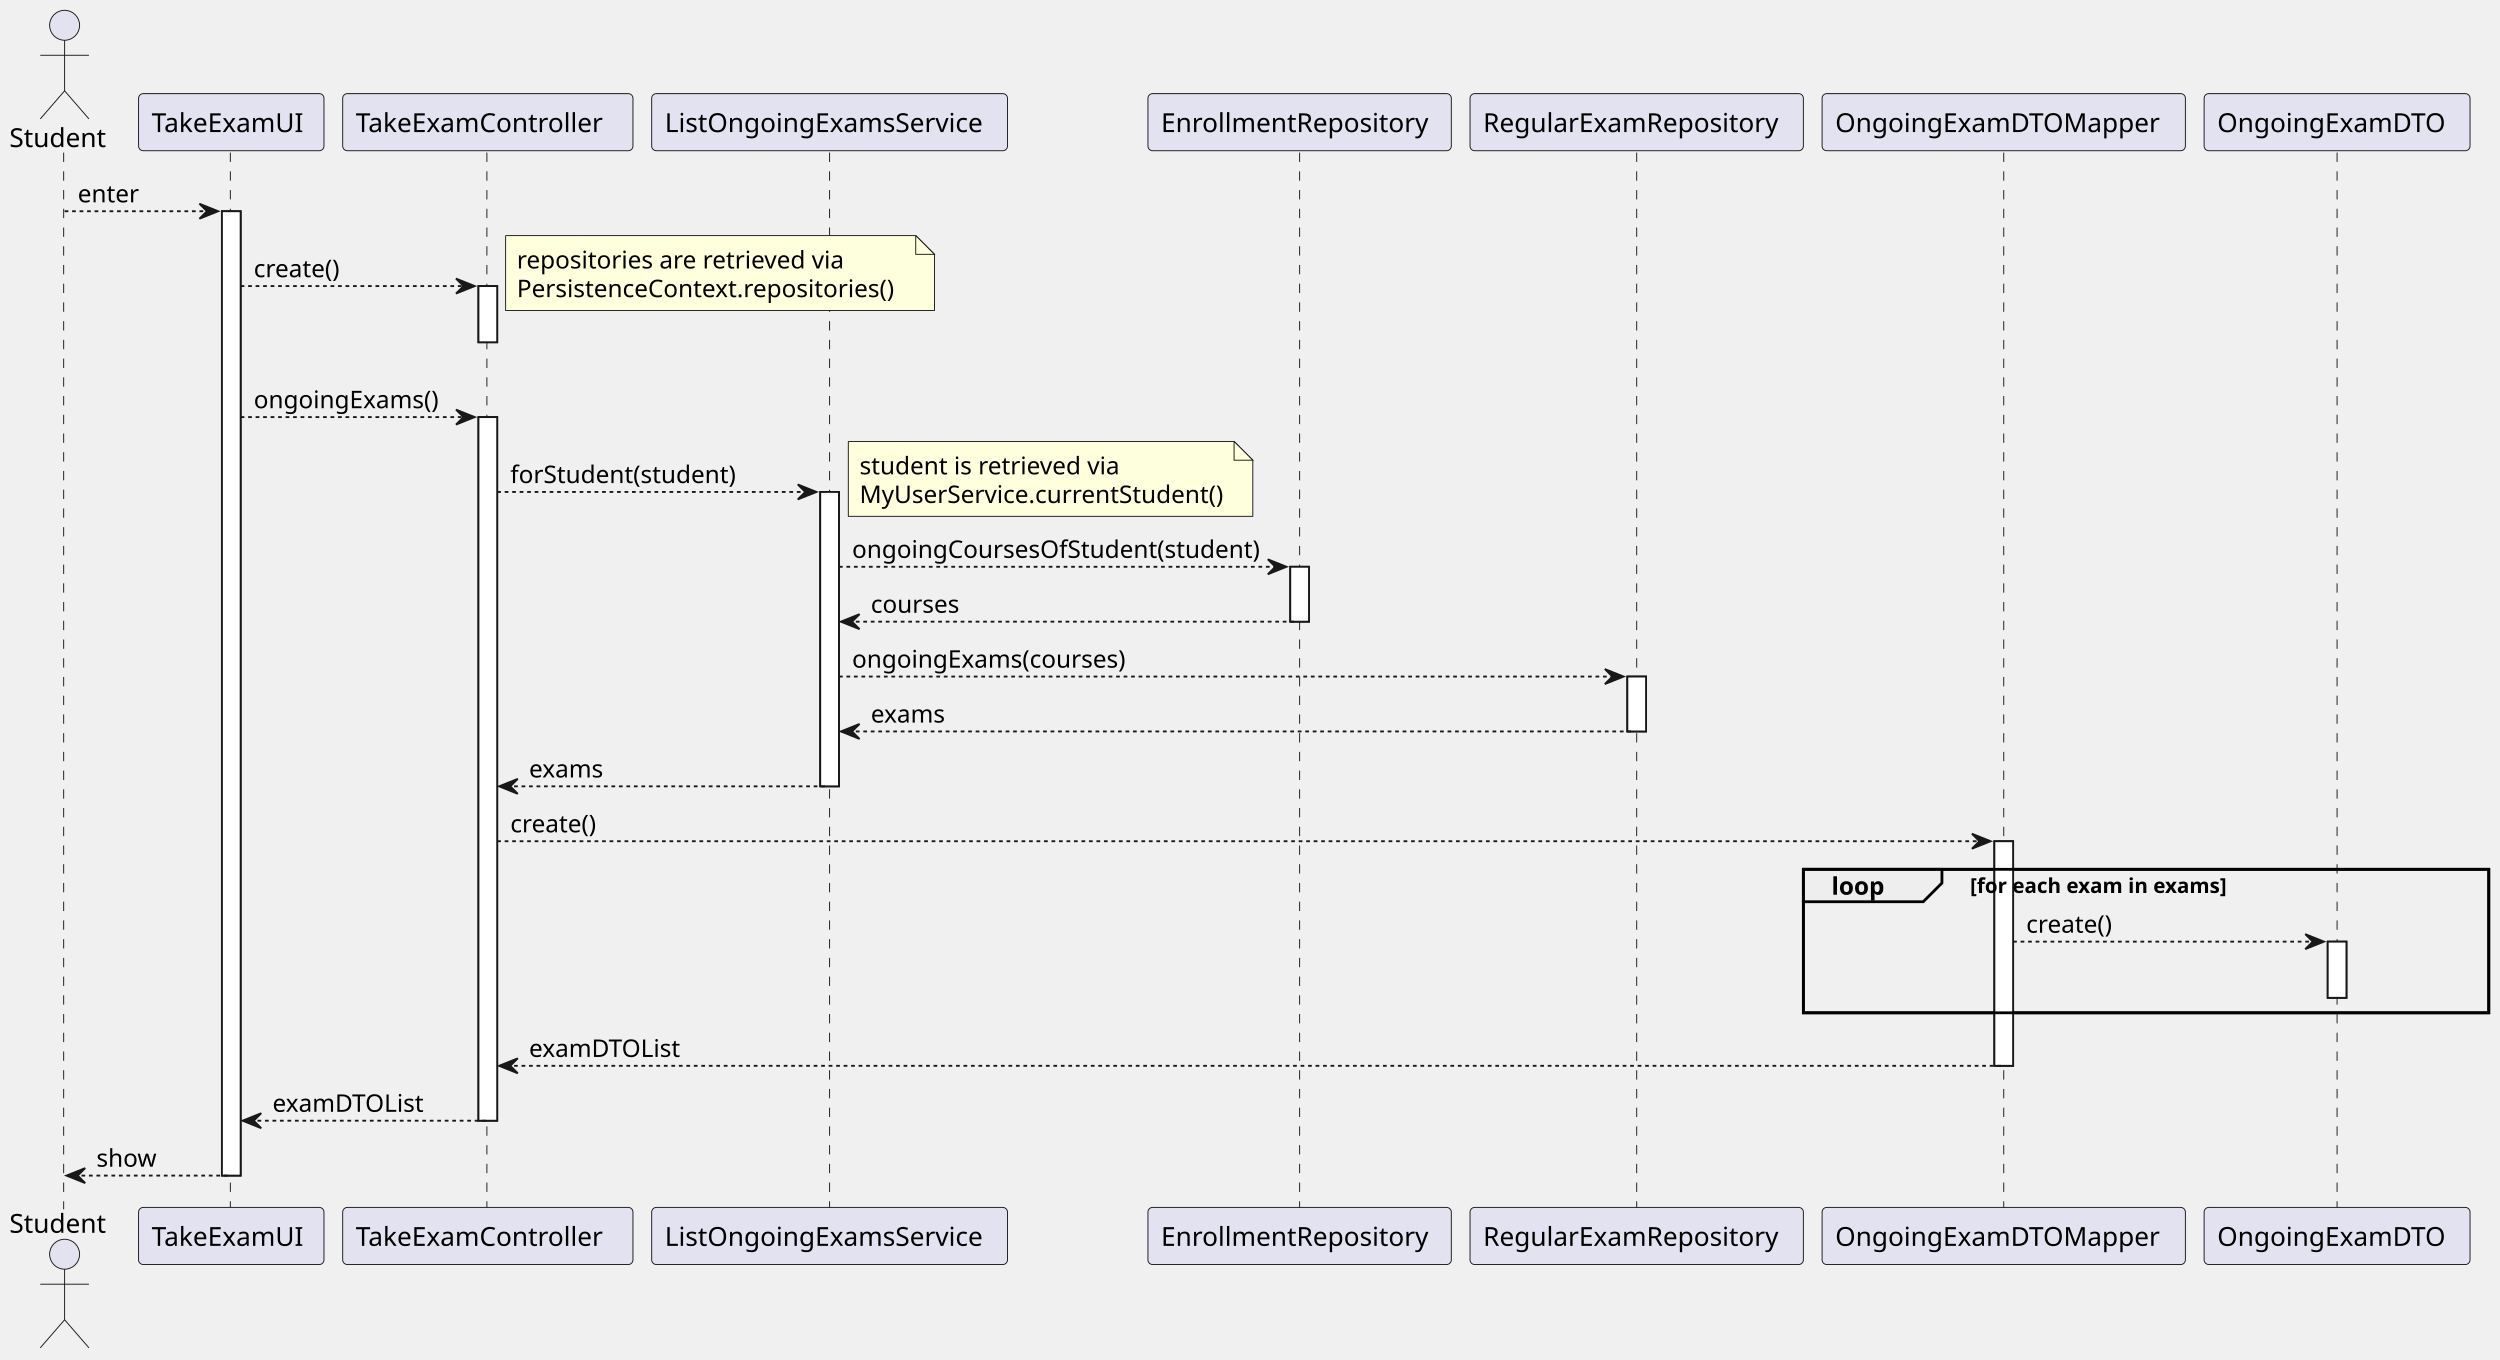
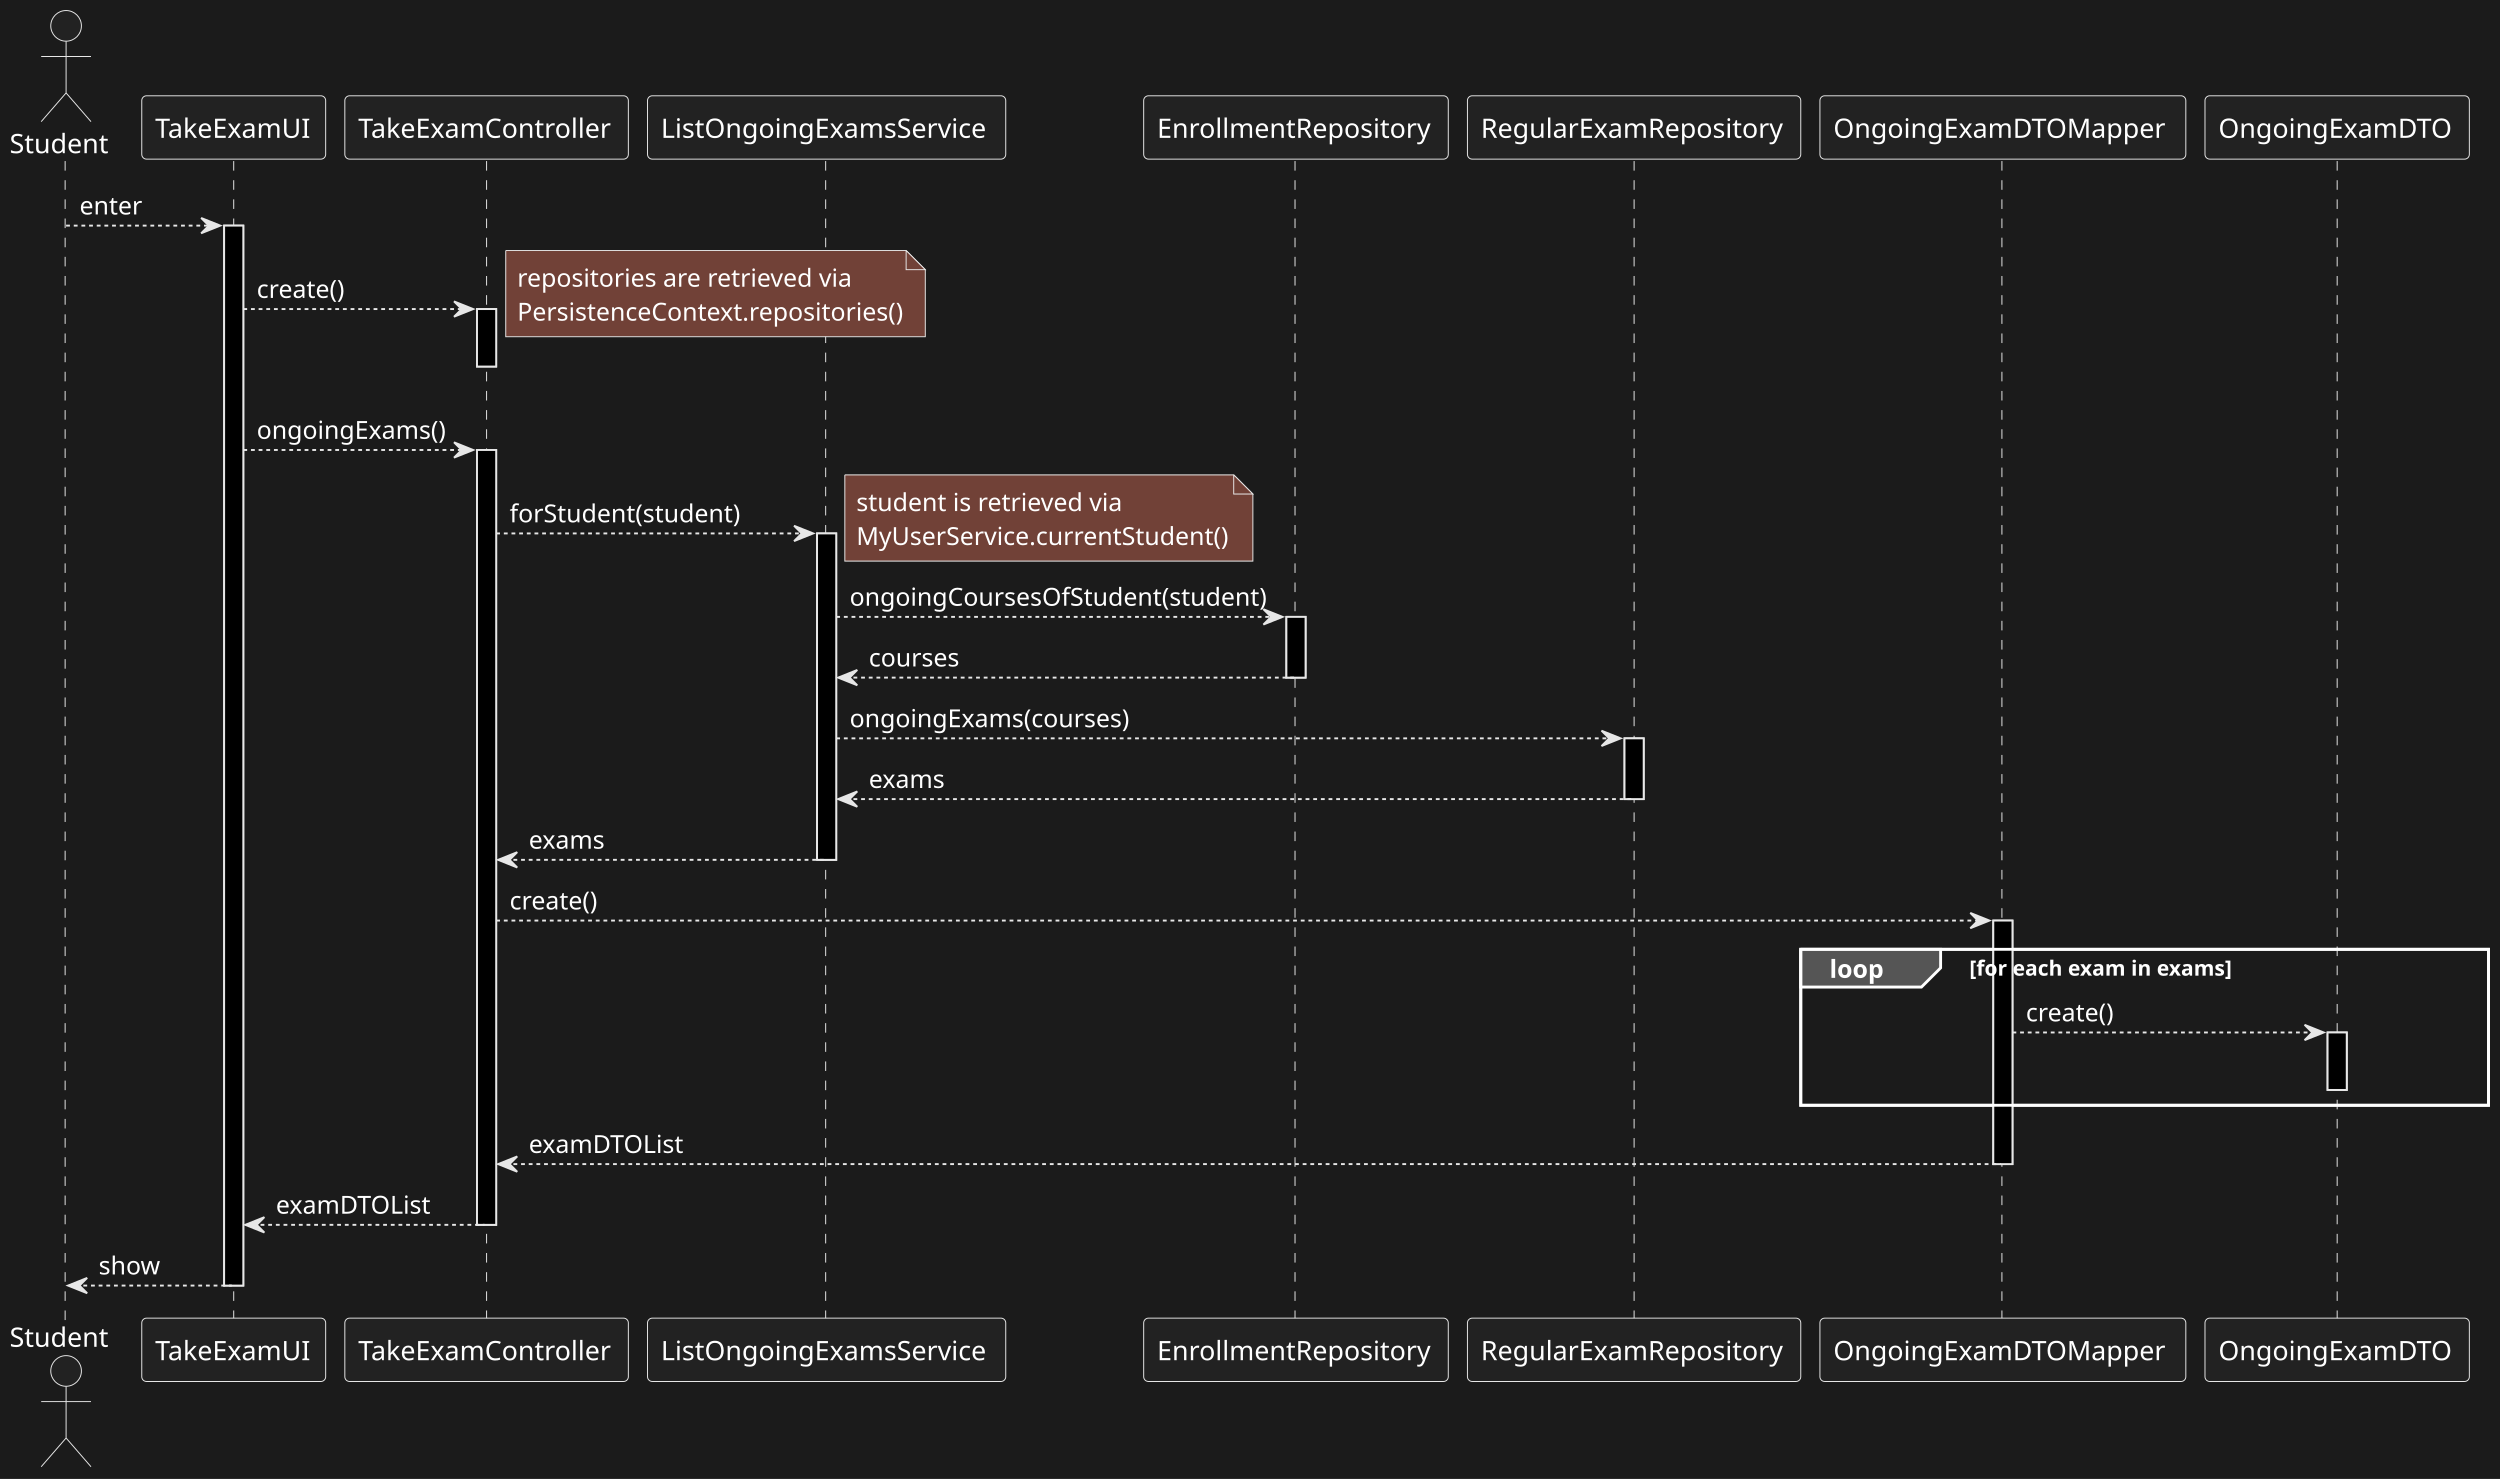
- <svg xmlns="http://www.w3.org/2000/svg" contentStyleType="text/css" height="726px" preserveAspectRatio="none" style="width:1335px;height:726px;background:#FFFFFF;" version="1.1" viewBox="0 0 1335 726" width="1335px" zoomAndPan="magnify">
+ <svg xmlns="http://www.w3.org/2000/svg" contentStyleType="text/css" height="772px" preserveAspectRatio="none" style="width:1305px;height:772px;background:#1B1B1B;" version="1.1" viewBox="0 0 1305 772" width="1305px" zoomAndPan="magnify">
  <defs />
  <g>
-     <rect fill="#FFFFFF" height="514.969" style="stroke:#181818;stroke-width:1.0;" width="10" x="118.5" y="112.799" />
-     <rect fill="#FFFFFF" height="30" style="stroke:#181818;stroke-width:1.0;" width="10" x="255.5" y="152.765" />
-     <rect fill="#FFFFFF" height="375.727" style="stroke:#181818;stroke-width:1.0;" width="10" x="255.5" y="222.731" />
-     <rect fill="#FFFFFF" height="157.208" style="stroke:#181818;stroke-width:1.0;" width="10" x="438" y="262.696" />
-     <rect fill="#FFFFFF" height="29.311" style="stroke:#181818;stroke-width:1.0;" width="10" x="689" y="302.662" />
-     <rect fill="#FFFFFF" height="29.311" style="stroke:#181818;stroke-width:1.0;" width="10" x="869" y="361.283" />
-     <rect fill="#FFFFFF" height="119.932" style="stroke:#181818;stroke-width:1.0;" width="10" x="1065" y="449.215" />
-     <rect fill="#FFFFFF" height="30" style="stroke:#181818;stroke-width:1.0;" width="10" x="1243" y="502.836" />
-     <rect fill="none" height="76.621" style="stroke:#000000;stroke-width:1.5;" width="366" x="963" y="464.215" />
-     <line style="stroke:#181818;stroke-width:0.5;stroke-dasharray:5.0,5.0;" x1="34" x2="34" y1="81.488" y2="645.768" />
-     <line style="stroke:#181818;stroke-width:0.5;stroke-dasharray:5.0,5.0;" x1="123" x2="123" y1="81.488" y2="645.768" />
-     <line style="stroke:#181818;stroke-width:0.5;stroke-dasharray:5.0,5.0;" x1="260" x2="260" y1="81.488" y2="645.768" />
-     <line style="stroke:#181818;stroke-width:0.5;stroke-dasharray:5.0,5.0;" x1="443" x2="443" y1="81.488" y2="645.768" />
-     <line style="stroke:#181818;stroke-width:0.5;stroke-dasharray:5.0,5.0;" x1="694" x2="694" y1="81.488" y2="645.768" />
-     <line style="stroke:#181818;stroke-width:0.5;stroke-dasharray:5.0,5.0;" x1="874" x2="874" y1="81.488" y2="645.768" />
-     <line style="stroke:#181818;stroke-width:0.5;stroke-dasharray:5.0,5.0;" x1="1070" x2="1070" y1="81.488" y2="645.768" />
-     <line style="stroke:#181818;stroke-width:0.5;stroke-dasharray:5.0,5.0;" x1="1248" x2="1248" y1="81.488" y2="645.768" />
-     <text fill="#000000" font-family="sans-serif" font-size="14" lengthAdjust="spacing" textLength="53" x="5" y="78.535">Student</text>
-     <ellipse cx="34.5" cy="13.5" fill="#E2E2F0" rx="8" ry="8" style="stroke:#181818;stroke-width:0.5;" />
-     <path d="M34.5,21.5 L34.5,48.5 M21.5,29.5 L47.5,29.5 M34.5,48.5 L21.5,63.5 M34.5,48.5 L47.5,63.5 " fill="none" style="stroke:#181818;stroke-width:0.5;" />
-     <text fill="#000000" font-family="sans-serif" font-size="14" lengthAdjust="spacing" textLength="53" x="5" y="658.303">Student</text>
-     <ellipse cx="34.5" cy="669.756" fill="#E2E2F0" rx="8" ry="8" style="stroke:#181818;stroke-width:0.5;" />
-     <path d="M34.5,677.756 L34.5,704.756 M21.5,685.756 L47.5,685.756 M34.5,704.756 L21.5,719.756 M34.5,704.756 L47.5,719.756 " fill="none" style="stroke:#181818;stroke-width:0.5;" />
-     <rect fill="#E2E2F0" height="30.488" rx="2.5" ry="2.5" style="stroke:#181818;stroke-width:0.5;" width="99" x="74" y="50" />
-     <text fill="#000000" font-family="sans-serif" font-size="14" lengthAdjust="spacing" textLength="85" x="81" y="70.535">TakeExamUI</text>
-     <rect fill="#E2E2F0" height="30.488" rx="2.5" ry="2.5" style="stroke:#181818;stroke-width:0.5;" width="99" x="74" y="644.768" />
-     <text fill="#000000" font-family="sans-serif" font-size="14" lengthAdjust="spacing" textLength="85" x="81" y="665.303">TakeExamUI</text>
-     <rect fill="#E2E2F0" height="30.488" rx="2.5" ry="2.5" style="stroke:#181818;stroke-width:0.5;" width="155" x="183" y="50" />
-     <text fill="#000000" font-family="sans-serif" font-size="14" lengthAdjust="spacing" textLength="141" x="190" y="70.535">TakeExamController</text>
-     <rect fill="#E2E2F0" height="30.488" rx="2.5" ry="2.5" style="stroke:#181818;stroke-width:0.5;" width="155" x="183" y="644.768" />
-     <text fill="#000000" font-family="sans-serif" font-size="14" lengthAdjust="spacing" textLength="141" x="190" y="665.303">TakeExamController</text>
-     <rect fill="#E2E2F0" height="30.488" rx="2.5" ry="2.5" style="stroke:#181818;stroke-width:0.5;" width="190" x="348" y="50" />
-     <text fill="#000000" font-family="sans-serif" font-size="14" lengthAdjust="spacing" textLength="176" x="355" y="70.535">ListOngoingExamsService</text>
-     <rect fill="#E2E2F0" height="30.488" rx="2.5" ry="2.5" style="stroke:#181818;stroke-width:0.5;" width="190" x="348" y="644.768" />
-     <text fill="#000000" font-family="sans-serif" font-size="14" lengthAdjust="spacing" textLength="176" x="355" y="665.303">ListOngoingExamsService</text>
-     <rect fill="#E2E2F0" height="30.488" rx="2.5" ry="2.5" style="stroke:#181818;stroke-width:0.5;" width="162" x="613" y="50" />
-     <text fill="#000000" font-family="sans-serif" font-size="14" lengthAdjust="spacing" textLength="148" x="620" y="70.535">EnrollmentRepository</text>
-     <rect fill="#E2E2F0" height="30.488" rx="2.5" ry="2.5" style="stroke:#181818;stroke-width:0.5;" width="162" x="613" y="644.768" />
-     <text fill="#000000" font-family="sans-serif" font-size="14" lengthAdjust="spacing" textLength="148" x="620" y="665.303">EnrollmentRepository</text>
-     <rect fill="#E2E2F0" height="30.488" rx="2.5" ry="2.5" style="stroke:#181818;stroke-width:0.5;" width="178" x="785" y="50" />
-     <text fill="#000000" font-family="sans-serif" font-size="14" lengthAdjust="spacing" textLength="164" x="792" y="70.535">RegularExamRepository</text>
-     <rect fill="#E2E2F0" height="30.488" rx="2.5" ry="2.5" style="stroke:#181818;stroke-width:0.5;" width="178" x="785" y="644.768" />
-     <text fill="#000000" font-family="sans-serif" font-size="14" lengthAdjust="spacing" textLength="164" x="792" y="665.303">RegularExamRepository</text>
-     <rect fill="#E2E2F0" height="30.488" rx="2.5" ry="2.5" style="stroke:#181818;stroke-width:0.5;" width="194" x="973" y="50" />
-     <text fill="#000000" font-family="sans-serif" font-size="14" lengthAdjust="spacing" textLength="180" x="980" y="70.535">OngoingExamDTOMapper</text>
-     <rect fill="#E2E2F0" height="30.488" rx="2.5" ry="2.5" style="stroke:#181818;stroke-width:0.5;" width="194" x="973" y="644.768" />
-     <text fill="#000000" font-family="sans-serif" font-size="14" lengthAdjust="spacing" textLength="180" x="980" y="665.303">OngoingExamDTOMapper</text>
-     <rect fill="#E2E2F0" height="30.488" rx="2.5" ry="2.5" style="stroke:#181818;stroke-width:0.5;" width="142" x="1177" y="50" />
-     <text fill="#000000" font-family="sans-serif" font-size="14" lengthAdjust="spacing" textLength="128" x="1184" y="70.535">OngoingExamDTO</text>
-     <rect fill="#E2E2F0" height="30.488" rx="2.5" ry="2.5" style="stroke:#181818;stroke-width:0.5;" width="142" x="1177" y="644.768" />
-     <text fill="#000000" font-family="sans-serif" font-size="14" lengthAdjust="spacing" textLength="128" x="1184" y="665.303">OngoingExamDTO</text>
-     <rect fill="#FFFFFF" height="514.969" style="stroke:#181818;stroke-width:1.0;" width="10" x="118.5" y="112.799" />
-     <rect fill="#FFFFFF" height="30" style="stroke:#181818;stroke-width:1.0;" width="10" x="255.5" y="152.765" />
-     <rect fill="#FFFFFF" height="375.727" style="stroke:#181818;stroke-width:1.0;" width="10" x="255.5" y="222.731" />
-     <rect fill="#FFFFFF" height="157.208" style="stroke:#181818;stroke-width:1.0;" width="10" x="438" y="262.696" />
-     <rect fill="#FFFFFF" height="29.311" style="stroke:#181818;stroke-width:1.0;" width="10" x="689" y="302.662" />
-     <rect fill="#FFFFFF" height="29.311" style="stroke:#181818;stroke-width:1.0;" width="10" x="869" y="361.283" />
-     <rect fill="#FFFFFF" height="119.932" style="stroke:#181818;stroke-width:1.0;" width="10" x="1065" y="449.215" />
-     <rect fill="#FFFFFF" height="30" style="stroke:#181818;stroke-width:1.0;" width="10" x="1243" y="502.836" />
-     <polygon fill="#181818" points="106.5,108.799,116.5,112.799,106.5,116.799,110.5,112.799" style="stroke:#181818;stroke-width:1.0;" />
-     <line style="stroke:#181818;stroke-width:1.0;stroke-dasharray:2.0,2.0;" x1="34.5" x2="112.5" y1="112.799" y2="112.799" />
-     <text fill="#000000" font-family="sans-serif" font-size="13" lengthAdjust="spacing" textLength="32" x="41.5" y="108.057">enter</text>
-     <polygon fill="#181818" points="243.5,148.765,253.5,152.765,243.5,156.765,247.5,152.765" style="stroke:#181818;stroke-width:1.0;" />
-     <line style="stroke:#181818;stroke-width:1.0;stroke-dasharray:2.0,2.0;" x1="128.5" x2="249.5" y1="152.765" y2="152.765" />
-     <text fill="#000000" font-family="sans-serif" font-size="13" lengthAdjust="spacing" textLength="46" x="135.5" y="148.023">create()</text>
-     <path d="M270,125.799 L270,165.799 L499,165.799 L499,135.799 L489,125.799 L270,125.799 " fill="#FEFFDD" style="stroke:#181818;stroke-width:0.5;" />
-     <path d="M489,125.799 L489,135.799 L499,135.799 L489,125.799 " fill="#FEFFDD" style="stroke:#181818;stroke-width:0.5;" />
-     <text fill="#000000" font-family="sans-serif" font-size="13" lengthAdjust="spacing" textLength="179" x="276" y="143.367">repositories are retrieved via</text>
-     <text fill="#000000" font-family="sans-serif" font-size="13" lengthAdjust="spacing" textLength="208" x="276" y="158.678">PersistenceContext.repositories()</text>
-     <polygon fill="#181818" points="243.5,218.731,253.5,222.731,243.5,226.731,247.5,222.731" style="stroke:#181818;stroke-width:1.0;" />
-     <line style="stroke:#181818;stroke-width:1.0;stroke-dasharray:2.0,2.0;" x1="128.5" x2="249.5" y1="222.731" y2="222.731" />
-     <text fill="#000000" font-family="sans-serif" font-size="13" lengthAdjust="spacing" textLength="101" x="135.5" y="217.988">ongoingExams()</text>
-     <polygon fill="#181818" points="426,258.696,436,262.696,426,266.696,430,262.696" style="stroke:#181818;stroke-width:1.0;" />
-     <line style="stroke:#181818;stroke-width:1.0;stroke-dasharray:2.0,2.0;" x1="265.5" x2="432" y1="262.696" y2="262.696" />
-     <text fill="#000000" font-family="sans-serif" font-size="13" lengthAdjust="spacing" textLength="122" x="272.5" y="257.954">forStudent(student)</text>
-     <path d="M453,235.731 L453,275.731 L669,275.731 L669,245.731 L659,235.731 L453,235.731 " fill="#FEFFDD" style="stroke:#181818;stroke-width:0.5;" />
-     <path d="M659,235.731 L659,245.731 L669,245.731 L659,235.731 " fill="#FEFFDD" style="stroke:#181818;stroke-width:0.5;" />
-     <text fill="#000000" font-family="sans-serif" font-size="13" lengthAdjust="spacing" textLength="144" x="459" y="253.299">student is retrieved via</text>
-     <text fill="#000000" font-family="sans-serif" font-size="13" lengthAdjust="spacing" textLength="195" x="459" y="268.609">MyUserService.currentStudent()</text>
-     <polygon fill="#181818" points="677,298.662,687,302.662,677,306.662,681,302.662" style="stroke:#181818;stroke-width:1.0;" />
-     <line style="stroke:#181818;stroke-width:1.0;stroke-dasharray:2.0,2.0;" x1="448" x2="683" y1="302.662" y2="302.662" />
-     <text fill="#000000" font-family="sans-serif" font-size="13" lengthAdjust="spacing" textLength="222" x="455" y="297.92">ongoingCoursesOfStudent(student)</text>
-     <polygon fill="#181818" points="459,327.973,449,331.973,459,335.973,455,331.973" style="stroke:#181818;stroke-width:1.0;" />
-     <line style="stroke:#181818;stroke-width:1.0;stroke-dasharray:2.0,2.0;" x1="453" x2="693" y1="331.973" y2="331.973" />
-     <text fill="#000000" font-family="sans-serif" font-size="13" lengthAdjust="spacing" textLength="49" x="465" y="327.231">courses</text>
-     <polygon fill="#181818" points="857,357.283,867,361.283,857,365.283,861,361.283" style="stroke:#181818;stroke-width:1.0;" />
-     <line style="stroke:#181818;stroke-width:1.0;stroke-dasharray:2.0,2.0;" x1="448" x2="863" y1="361.283" y2="361.283" />
-     <text fill="#000000" font-family="sans-serif" font-size="13" lengthAdjust="spacing" textLength="150" x="455" y="356.541">ongoingExams(courses)</text>
-     <polygon fill="#181818" points="459,386.594,449,390.594,459,394.594,455,390.594" style="stroke:#181818;stroke-width:1.0;" />
-     <line style="stroke:#181818;stroke-width:1.0;stroke-dasharray:2.0,2.0;" x1="453" x2="873" y1="390.594" y2="390.594" />
-     <text fill="#000000" font-family="sans-serif" font-size="13" lengthAdjust="spacing" textLength="41" x="465" y="385.852">exams</text>
-     <polygon fill="#181818" points="276.5,415.904,266.5,419.904,276.5,423.904,272.5,419.904" style="stroke:#181818;stroke-width:1.0;" />
-     <line style="stroke:#181818;stroke-width:1.0;stroke-dasharray:2.0,2.0;" x1="270.5" x2="442" y1="419.904" y2="419.904" />
-     <text fill="#000000" font-family="sans-serif" font-size="13" lengthAdjust="spacing" textLength="41" x="282.5" y="415.162">exams</text>
-     <polygon fill="#181818" points="1053,445.215,1063,449.215,1053,453.215,1057,449.215" style="stroke:#181818;stroke-width:1.0;" />
-     <line style="stroke:#181818;stroke-width:1.0;stroke-dasharray:2.0,2.0;" x1="265.5" x2="1059" y1="449.215" y2="449.215" />
-     <text fill="#000000" font-family="sans-serif" font-size="13" lengthAdjust="spacing" textLength="46" x="272.5" y="444.473">create()</text>
-     <path d="M963,464.215 L1037,464.215 L1037,471.525 L1027,481.525 L963,481.525 L963,464.215 " fill="#EEEEEE" style="stroke:#000000;stroke-width:1.5;" />
-     <rect fill="none" height="76.621" style="stroke:#000000;stroke-width:1.5;" width="366" x="963" y="464.215" />
-     <text fill="#000000" font-family="sans-serif" font-size="13" font-weight="bold" lengthAdjust="spacing" textLength="29" x="978" y="477.783">loop</text>
-     <text fill="#000000" font-family="sans-serif" font-size="11" font-weight="bold" lengthAdjust="spacing" textLength="141" x="1052" y="476.85">[for each exam in exams]</text>
-     <polygon fill="#181818" points="1231,498.836,1241,502.836,1231,506.836,1235,502.836" style="stroke:#181818;stroke-width:1.0;" />
-     <line style="stroke:#181818;stroke-width:1.0;stroke-dasharray:2.0,2.0;" x1="1075" x2="1237" y1="502.836" y2="502.836" />
-     <text fill="#000000" font-family="sans-serif" font-size="13" lengthAdjust="spacing" textLength="46" x="1082" y="498.094">create()</text>
-     <polygon fill="#181818" points="276.5,565.146,266.5,569.146,276.5,573.146,272.5,569.146" style="stroke:#181818;stroke-width:1.0;" />
-     <line style="stroke:#181818;stroke-width:1.0;stroke-dasharray:2.0,2.0;" x1="270.5" x2="1069" y1="569.146" y2="569.146" />
-     <text fill="#000000" font-family="sans-serif" font-size="13" lengthAdjust="spacing" textLength="85" x="282.5" y="564.404">examDTOList</text>
-     <polygon fill="#181818" points="139.5,594.457,129.5,598.457,139.5,602.457,135.5,598.457" style="stroke:#181818;stroke-width:1.0;" />
-     <line style="stroke:#181818;stroke-width:1.0;stroke-dasharray:2.0,2.0;" x1="133.5" x2="259.5" y1="598.457" y2="598.457" />
-     <text fill="#000000" font-family="sans-serif" font-size="13" lengthAdjust="spacing" textLength="85" x="145.5" y="593.715">examDTOList</text>
-     <polygon fill="#181818" points="45.5,623.768,35.5,627.768,45.5,631.768,41.5,627.768" style="stroke:#181818;stroke-width:1.0;" />
-     <line style="stroke:#181818;stroke-width:1.0;stroke-dasharray:2.0,2.0;" x1="39.5" x2="122.5" y1="627.768" y2="627.768" />
-     <text fill="#000000" font-family="sans-serif" font-size="13" lengthAdjust="spacing" textLength="33" x="51.5" y="623.025">show</text>
+     <rect fill="#1B1B1B" height="772" style="stroke:none;stroke-width:1.0;" width="1305" x="0" y="0" />
+     <rect fill="#000000" height="553.296" style="stroke:#E7E7E7;stroke-width:1.0;" width="10" x="117" y="117.774" />
+     <rect fill="#000000" height="30" style="stroke:#E7E7E7;stroke-width:1.0;" width="10" x="249" y="161.333" />
+     <rect fill="#000000" height="404.472" style="stroke:#E7E7E7;stroke-width:1.0;" width="10" x="249" y="234.892" />
+     <rect fill="#000000" height="170.383" style="stroke:#E7E7E7;stroke-width:1.0;" width="10" x="426.5" y="278.451" />
+     <rect fill="#000000" height="31.706" style="stroke:#E7E7E7;stroke-width:1.0;" width="10" x="671.5" y="322.01" />
+     <rect fill="#000000" height="31.706" style="stroke:#E7E7E7;stroke-width:1.0;" width="10" x="848" y="385.422" />
+     <rect fill="#000000" height="127.118" style="stroke:#E7E7E7;stroke-width:1.0;" width="10" x="1040.5" y="480.54" />
+     <rect fill="#000000" height="30" style="stroke:#E7E7E7;stroke-width:1.0;" width="10" x="1215" y="538.952" />
+     <rect fill="none" height="81.412" style="stroke:#FFFFFF;stroke-width:1.5;" width="359" x="940" y="495.54" />
+     <line style="stroke:#E7E7E7;stroke-width:0.5;stroke-dasharray:5.0,5.0;" x1="34" x2="34" y1="84.068" y2="689.07" />
+     <line style="stroke:#E7E7E7;stroke-width:0.5;stroke-dasharray:5.0,5.0;" x1="122" x2="122" y1="84.068" y2="689.07" />
+     <line style="stroke:#E7E7E7;stroke-width:0.5;stroke-dasharray:5.0,5.0;" x1="254" x2="254" y1="84.068" y2="689.07" />
+     <line style="stroke:#E7E7E7;stroke-width:0.5;stroke-dasharray:5.0,5.0;" x1="431" x2="431" y1="84.068" y2="689.07" />
+     <line style="stroke:#E7E7E7;stroke-width:0.5;stroke-dasharray:5.0,5.0;" x1="676" x2="676" y1="84.068" y2="689.07" />
+     <line style="stroke:#E7E7E7;stroke-width:0.5;stroke-dasharray:5.0,5.0;" x1="853" x2="853" y1="84.068" y2="689.07" />
+     <line style="stroke:#E7E7E7;stroke-width:0.5;stroke-dasharray:5.0,5.0;" x1="1045" x2="1045" y1="84.068" y2="689.07" />
+     <line style="stroke:#E7E7E7;stroke-width:0.5;stroke-dasharray:5.0,5.0;" x1="1220" x2="1220" y1="84.068" y2="689.07" />
+     <text fill="#FFFFFF" font-family="sans-serif" font-size="14" lengthAdjust="spacing" textLength="53" x="5" y="79.966">Student</text>
+     <ellipse cx="34.5" cy="13.5" fill="#222222" rx="8" ry="8" style="stroke:#E7E7E7;stroke-width:0.5;" />
+     <path d="M34.5,21.5 L34.5,48.5 M21.5,29.5 L47.5,29.5 M34.5,48.5 L21.5,63.5 M34.5,48.5 L47.5,63.5 " fill="none" style="stroke:#E7E7E7;stroke-width:0.5;" />
+     <text fill="#FFFFFF" font-family="sans-serif" font-size="14" lengthAdjust="spacing" textLength="53" x="5" y="703.036">Student</text>
+     <ellipse cx="34.5" cy="715.638" fill="#222222" rx="8" ry="8" style="stroke:#E7E7E7;stroke-width:0.5;" />
+     <path d="M34.5,723.638 L34.5,750.638 M21.5,731.638 L47.5,731.638 M34.5,750.638 L21.5,765.638 M34.5,750.638 L47.5,765.638 " fill="none" style="stroke:#E7E7E7;stroke-width:0.5;" />
+     <rect fill="#222222" height="33.068" rx="2.5" ry="2.5" style="stroke:#E7E7E7;stroke-width:0.5;" width="96" x="74" y="50" />
+     <text fill="#FFFFFF" font-family="sans-serif" font-size="14" lengthAdjust="spacing" textLength="82" x="81" y="71.966">TakeExamUI</text>
+     <rect fill="#222222" height="33.068" rx="2.5" ry="2.5" style="stroke:#E7E7E7;stroke-width:0.5;" width="96" x="74" y="688.07" />
+     <text fill="#FFFFFF" font-family="sans-serif" font-size="14" lengthAdjust="spacing" textLength="82" x="81" y="710.036">TakeExamUI</text>
+     <rect fill="#222222" height="33.068" rx="2.5" ry="2.5" style="stroke:#E7E7E7;stroke-width:0.5;" width="148" x="180" y="50" />
+     <text fill="#FFFFFF" font-family="sans-serif" font-size="14" lengthAdjust="spacing" textLength="134" x="187" y="71.966">TakeExamController</text>
+     <rect fill="#222222" height="33.068" rx="2.5" ry="2.5" style="stroke:#E7E7E7;stroke-width:0.5;" width="148" x="180" y="688.07" />
+     <text fill="#FFFFFF" font-family="sans-serif" font-size="14" lengthAdjust="spacing" textLength="134" x="187" y="710.036">TakeExamController</text>
+     <rect fill="#222222" height="33.068" rx="2.5" ry="2.5" style="stroke:#E7E7E7;stroke-width:0.5;" width="187" x="338" y="50" />
+     <text fill="#FFFFFF" font-family="sans-serif" font-size="14" lengthAdjust="spacing" textLength="173" x="345" y="71.966">ListOngoingExamsService</text>
+     <rect fill="#222222" height="33.068" rx="2.5" ry="2.5" style="stroke:#E7E7E7;stroke-width:0.5;" width="187" x="338" y="688.07" />
+     <text fill="#FFFFFF" font-family="sans-serif" font-size="14" lengthAdjust="spacing" textLength="173" x="345" y="710.036">ListOngoingExamsService</text>
+     <rect fill="#222222" height="33.068" rx="2.5" ry="2.5" style="stroke:#E7E7E7;stroke-width:0.5;" width="159" x="597" y="50" />
+     <text fill="#FFFFFF" font-family="sans-serif" font-size="14" lengthAdjust="spacing" textLength="145" x="604" y="71.966">EnrollmentRepository</text>
+     <rect fill="#222222" height="33.068" rx="2.5" ry="2.5" style="stroke:#E7E7E7;stroke-width:0.5;" width="159" x="597" y="688.07" />
+     <text fill="#FFFFFF" font-family="sans-serif" font-size="14" lengthAdjust="spacing" textLength="145" x="604" y="710.036">EnrollmentRepository</text>
+     <rect fill="#222222" height="33.068" rx="2.5" ry="2.5" style="stroke:#E7E7E7;stroke-width:0.5;" width="174" x="766" y="50" />
+     <text fill="#FFFFFF" font-family="sans-serif" font-size="14" lengthAdjust="spacing" textLength="160" x="773" y="71.966">RegularExamRepository</text>
+     <rect fill="#222222" height="33.068" rx="2.5" ry="2.5" style="stroke:#E7E7E7;stroke-width:0.5;" width="174" x="766" y="688.07" />
+     <text fill="#FFFFFF" font-family="sans-serif" font-size="14" lengthAdjust="spacing" textLength="160" x="773" y="710.036">RegularExamRepository</text>
+     <rect fill="#222222" height="33.068" rx="2.5" ry="2.5" style="stroke:#E7E7E7;stroke-width:0.5;" width="191" x="950" y="50" />
+     <text fill="#FFFFFF" font-family="sans-serif" font-size="14" lengthAdjust="spacing" textLength="177" x="957" y="71.966">OngoingExamDTOMapper</text>
+     <rect fill="#222222" height="33.068" rx="2.5" ry="2.5" style="stroke:#E7E7E7;stroke-width:0.5;" width="191" x="950" y="688.07" />
+     <text fill="#FFFFFF" font-family="sans-serif" font-size="14" lengthAdjust="spacing" textLength="177" x="957" y="710.036">OngoingExamDTOMapper</text>
+     <rect fill="#222222" height="33.068" rx="2.5" ry="2.5" style="stroke:#E7E7E7;stroke-width:0.5;" width="138" x="1151" y="50" />
+     <text fill="#FFFFFF" font-family="sans-serif" font-size="14" lengthAdjust="spacing" textLength="124" x="1158" y="71.966">OngoingExamDTO</text>
+     <rect fill="#222222" height="33.068" rx="2.5" ry="2.5" style="stroke:#E7E7E7;stroke-width:0.5;" width="138" x="1151" y="688.07" />
+     <text fill="#FFFFFF" font-family="sans-serif" font-size="14" lengthAdjust="spacing" textLength="124" x="1158" y="710.036">OngoingExamDTO</text>
+     <rect fill="#000000" height="553.296" style="stroke:#E7E7E7;stroke-width:1.0;" width="10" x="117" y="117.774" />
+     <rect fill="#000000" height="30" style="stroke:#E7E7E7;stroke-width:1.0;" width="10" x="249" y="161.333" />
+     <rect fill="#000000" height="404.472" style="stroke:#E7E7E7;stroke-width:1.0;" width="10" x="249" y="234.892" />
+     <rect fill="#000000" height="170.383" style="stroke:#E7E7E7;stroke-width:1.0;" width="10" x="426.5" y="278.451" />
+     <rect fill="#000000" height="31.706" style="stroke:#E7E7E7;stroke-width:1.0;" width="10" x="671.5" y="322.01" />
+     <rect fill="#000000" height="31.706" style="stroke:#E7E7E7;stroke-width:1.0;" width="10" x="848" y="385.422" />
+     <rect fill="#000000" height="127.118" style="stroke:#E7E7E7;stroke-width:1.0;" width="10" x="1040.5" y="480.54" />
+     <rect fill="#000000" height="30" style="stroke:#E7E7E7;stroke-width:1.0;" width="10" x="1215" y="538.952" />
+     <polygon fill="#E7E7E7" points="105,113.774,115,117.774,105,121.774,109,117.774" style="stroke:#E7E7E7;stroke-width:1.0;" />
+     <line style="stroke:#E7E7E7;stroke-width:1.0;stroke-dasharray:2.0,2.0;" x1="34.5" x2="111" y1="117.774" y2="117.774" />
+     <text fill="#FFFFFF" font-family="sans-serif" font-size="13" lengthAdjust="spacing" textLength="32" x="41.5" y="111.965">enter</text>
+     <polygon fill="#E7E7E7" points="237,157.333,247,161.333,237,165.333,241,161.333" style="stroke:#E7E7E7;stroke-width:1.0;" />
+     <line style="stroke:#E7E7E7;stroke-width:1.0;stroke-dasharray:2.0,2.0;" x1="127" x2="243" y1="161.333" y2="161.333" />
+     <text fill="#FFFFFF" font-family="sans-serif" font-size="13" lengthAdjust="spacing" textLength="45" x="134" y="155.524">create()</text>
+     <path d="M264,130.774 L264,175.774 L483,175.774 L483,140.774 L473,130.774 L264,130.774 " fill="#714137" style="stroke:#E7E7E7;stroke-width:0.5;" />
+     <path d="M473,130.774 L473,140.774 L483,140.774 L473,130.774 " fill="#714137" style="stroke:#E7E7E7;stroke-width:0.5;" />
+     <text fill="#FFFFFF" font-family="sans-serif" font-size="13" lengthAdjust="spacing" textLength="170" x="270" y="149.671">repositories are retrieved via</text>
+     <text fill="#FFFFFF" font-family="sans-serif" font-size="13" lengthAdjust="spacing" textLength="198" x="270" y="167.377">PersistenceContext.repositories()</text>
+     <polygon fill="#E7E7E7" points="237,230.892,247,234.892,237,238.892,241,234.892" style="stroke:#E7E7E7;stroke-width:1.0;" />
+     <line style="stroke:#E7E7E7;stroke-width:1.0;stroke-dasharray:2.0,2.0;" x1="127" x2="243" y1="234.892" y2="234.892" />
+     <text fill="#FFFFFF" font-family="sans-serif" font-size="13" lengthAdjust="spacing" textLength="98" x="134" y="229.083">ongoingExams()</text>
+     <polygon fill="#E7E7E7" points="414.5,274.451,424.5,278.451,414.5,282.451,418.5,278.451" style="stroke:#E7E7E7;stroke-width:1.0;" />
+     <line style="stroke:#E7E7E7;stroke-width:1.0;stroke-dasharray:2.0,2.0;" x1="259" x2="420.5" y1="278.451" y2="278.451" />
+     <text fill="#FFFFFF" font-family="sans-serif" font-size="13" lengthAdjust="spacing" textLength="120" x="266" y="272.642">forStudent(student)</text>
+     <path d="M441,247.892 L441,292.892 L654,292.892 L654,257.892 L644,247.892 L441,247.892 " fill="#714137" style="stroke:#E7E7E7;stroke-width:0.5;" />
+     <path d="M644,247.892 L644,257.892 L654,257.892 L644,247.892 " fill="#714137" style="stroke:#E7E7E7;stroke-width:0.5;" />
+     <text fill="#FFFFFF" font-family="sans-serif" font-size="13" lengthAdjust="spacing" textLength="136" x="447" y="266.789">student is retrieved via</text>
+     <text fill="#FFFFFF" font-family="sans-serif" font-size="13" lengthAdjust="spacing" textLength="192" x="447" y="284.495">MyUserService.currentStudent()</text>
+     <polygon fill="#E7E7E7" points="659.5,318.01,669.5,322.01,659.5,326.01,663.5,322.01" style="stroke:#E7E7E7;stroke-width:1.0;" />
+     <line style="stroke:#E7E7E7;stroke-width:1.0;stroke-dasharray:2.0,2.0;" x1="436.5" x2="665.5" y1="322.01" y2="322.01" />
+     <text fill="#FFFFFF" font-family="sans-serif" font-size="13" lengthAdjust="spacing" textLength="216" x="443.5" y="316.201">ongoingCoursesOfStudent(student)</text>
+     <polygon fill="#E7E7E7" points="447.5,349.716,437.5,353.716,447.5,357.716,443.5,353.716" style="stroke:#E7E7E7;stroke-width:1.0;" />
+     <line style="stroke:#E7E7E7;stroke-width:1.0;stroke-dasharray:2.0,2.0;" x1="441.5" x2="675.5" y1="353.716" y2="353.716" />
+     <text fill="#FFFFFF" font-family="sans-serif" font-size="13" lengthAdjust="spacing" textLength="46" x="453.5" y="347.907">courses</text>
+     <polygon fill="#E7E7E7" points="836,381.422,846,385.422,836,389.422,840,385.422" style="stroke:#E7E7E7;stroke-width:1.0;" />
+     <line style="stroke:#E7E7E7;stroke-width:1.0;stroke-dasharray:2.0,2.0;" x1="436.5" x2="842" y1="385.422" y2="385.422" />
+     <text fill="#FFFFFF" font-family="sans-serif" font-size="13" lengthAdjust="spacing" textLength="144" x="443.5" y="379.613">ongoingExams(courses)</text>
+     <polygon fill="#E7E7E7" points="447.5,413.128,437.5,417.128,447.5,421.128,443.5,417.128" style="stroke:#E7E7E7;stroke-width:1.0;" />
+     <line style="stroke:#E7E7E7;stroke-width:1.0;stroke-dasharray:2.0,2.0;" x1="441.5" x2="852" y1="417.128" y2="417.128" />
+     <text fill="#FFFFFF" font-family="sans-serif" font-size="13" lengthAdjust="spacing" textLength="39" x="453.5" y="411.319">exams</text>
+     <polygon fill="#E7E7E7" points="270,444.834,260,448.834,270,452.834,266,448.834" style="stroke:#E7E7E7;stroke-width:1.0;" />
+     <line style="stroke:#E7E7E7;stroke-width:1.0;stroke-dasharray:2.0,2.0;" x1="264" x2="430.5" y1="448.834" y2="448.834" />
+     <text fill="#FFFFFF" font-family="sans-serif" font-size="13" lengthAdjust="spacing" textLength="39" x="276" y="443.025">exams</text>
+     <polygon fill="#E7E7E7" points="1028.5,476.54,1038.5,480.54,1028.5,484.54,1032.5,480.54" style="stroke:#E7E7E7;stroke-width:1.0;" />
+     <line style="stroke:#E7E7E7;stroke-width:1.0;stroke-dasharray:2.0,2.0;" x1="259" x2="1034.5" y1="480.54" y2="480.54" />
+     <text fill="#FFFFFF" font-family="sans-serif" font-size="13" lengthAdjust="spacing" textLength="45" x="266" y="474.731">create()</text>
+     <path d="M940,495.54 L1013,495.54 L1013,505.246 L1003,515.246 L940,515.246 L940,495.54 " fill="#555555" style="stroke:#FFFFFF;stroke-width:1.5;" />
+     <rect fill="none" height="81.412" style="stroke:#FFFFFF;stroke-width:1.5;" width="359" x="940" y="495.54" />
+     <text fill="#FFFFFF" font-family="sans-serif" font-size="13" font-weight="bold" lengthAdjust="spacing" textLength="28" x="955" y="510.437">loop</text>
+     <text fill="#FFFFFF" font-family="sans-serif" font-size="11" font-weight="bold" lengthAdjust="spacing" textLength="140" x="1028" y="509.299">[for each exam in exams]</text>
+     <polygon fill="#E7E7E7" points="1203,534.952,1213,538.952,1203,542.952,1207,538.952" style="stroke:#E7E7E7;stroke-width:1.0;" />
+     <line style="stroke:#E7E7E7;stroke-width:1.0;stroke-dasharray:2.0,2.0;" x1="1050.5" x2="1209" y1="538.952" y2="538.952" />
+     <text fill="#FFFFFF" font-family="sans-serif" font-size="13" lengthAdjust="spacing" textLength="45" x="1057.5" y="533.143">create()</text>
+     <polygon fill="#E7E7E7" points="270,603.658,260,607.658,270,611.658,266,607.658" style="stroke:#E7E7E7;stroke-width:1.0;" />
+     <line style="stroke:#E7E7E7;stroke-width:1.0;stroke-dasharray:2.0,2.0;" x1="264" x2="1044.5" y1="607.658" y2="607.658" />
+     <text fill="#FFFFFF" font-family="sans-serif" font-size="13" lengthAdjust="spacing" textLength="80" x="276" y="601.849">examDTOList</text>
+     <polygon fill="#E7E7E7" points="138,635.364,128,639.364,138,643.364,134,639.364" style="stroke:#E7E7E7;stroke-width:1.0;" />
+     <line style="stroke:#E7E7E7;stroke-width:1.0;stroke-dasharray:2.0,2.0;" x1="132" x2="253" y1="639.364" y2="639.364" />
+     <text fill="#FFFFFF" font-family="sans-serif" font-size="13" lengthAdjust="spacing" textLength="80" x="144" y="633.555">examDTOList</text>
+     <polygon fill="#E7E7E7" points="45.5,667.07,35.5,671.07,45.5,675.07,41.5,671.07" style="stroke:#E7E7E7;stroke-width:1.0;" />
+     <line style="stroke:#E7E7E7;stroke-width:1.0;stroke-dasharray:2.0,2.0;" x1="39.5" x2="121" y1="671.07" y2="671.07" />
+     <text fill="#FFFFFF" font-family="sans-serif" font-size="13" lengthAdjust="spacing" textLength="32" x="51.5" y="665.261">show</text>
  </g>
</svg>
